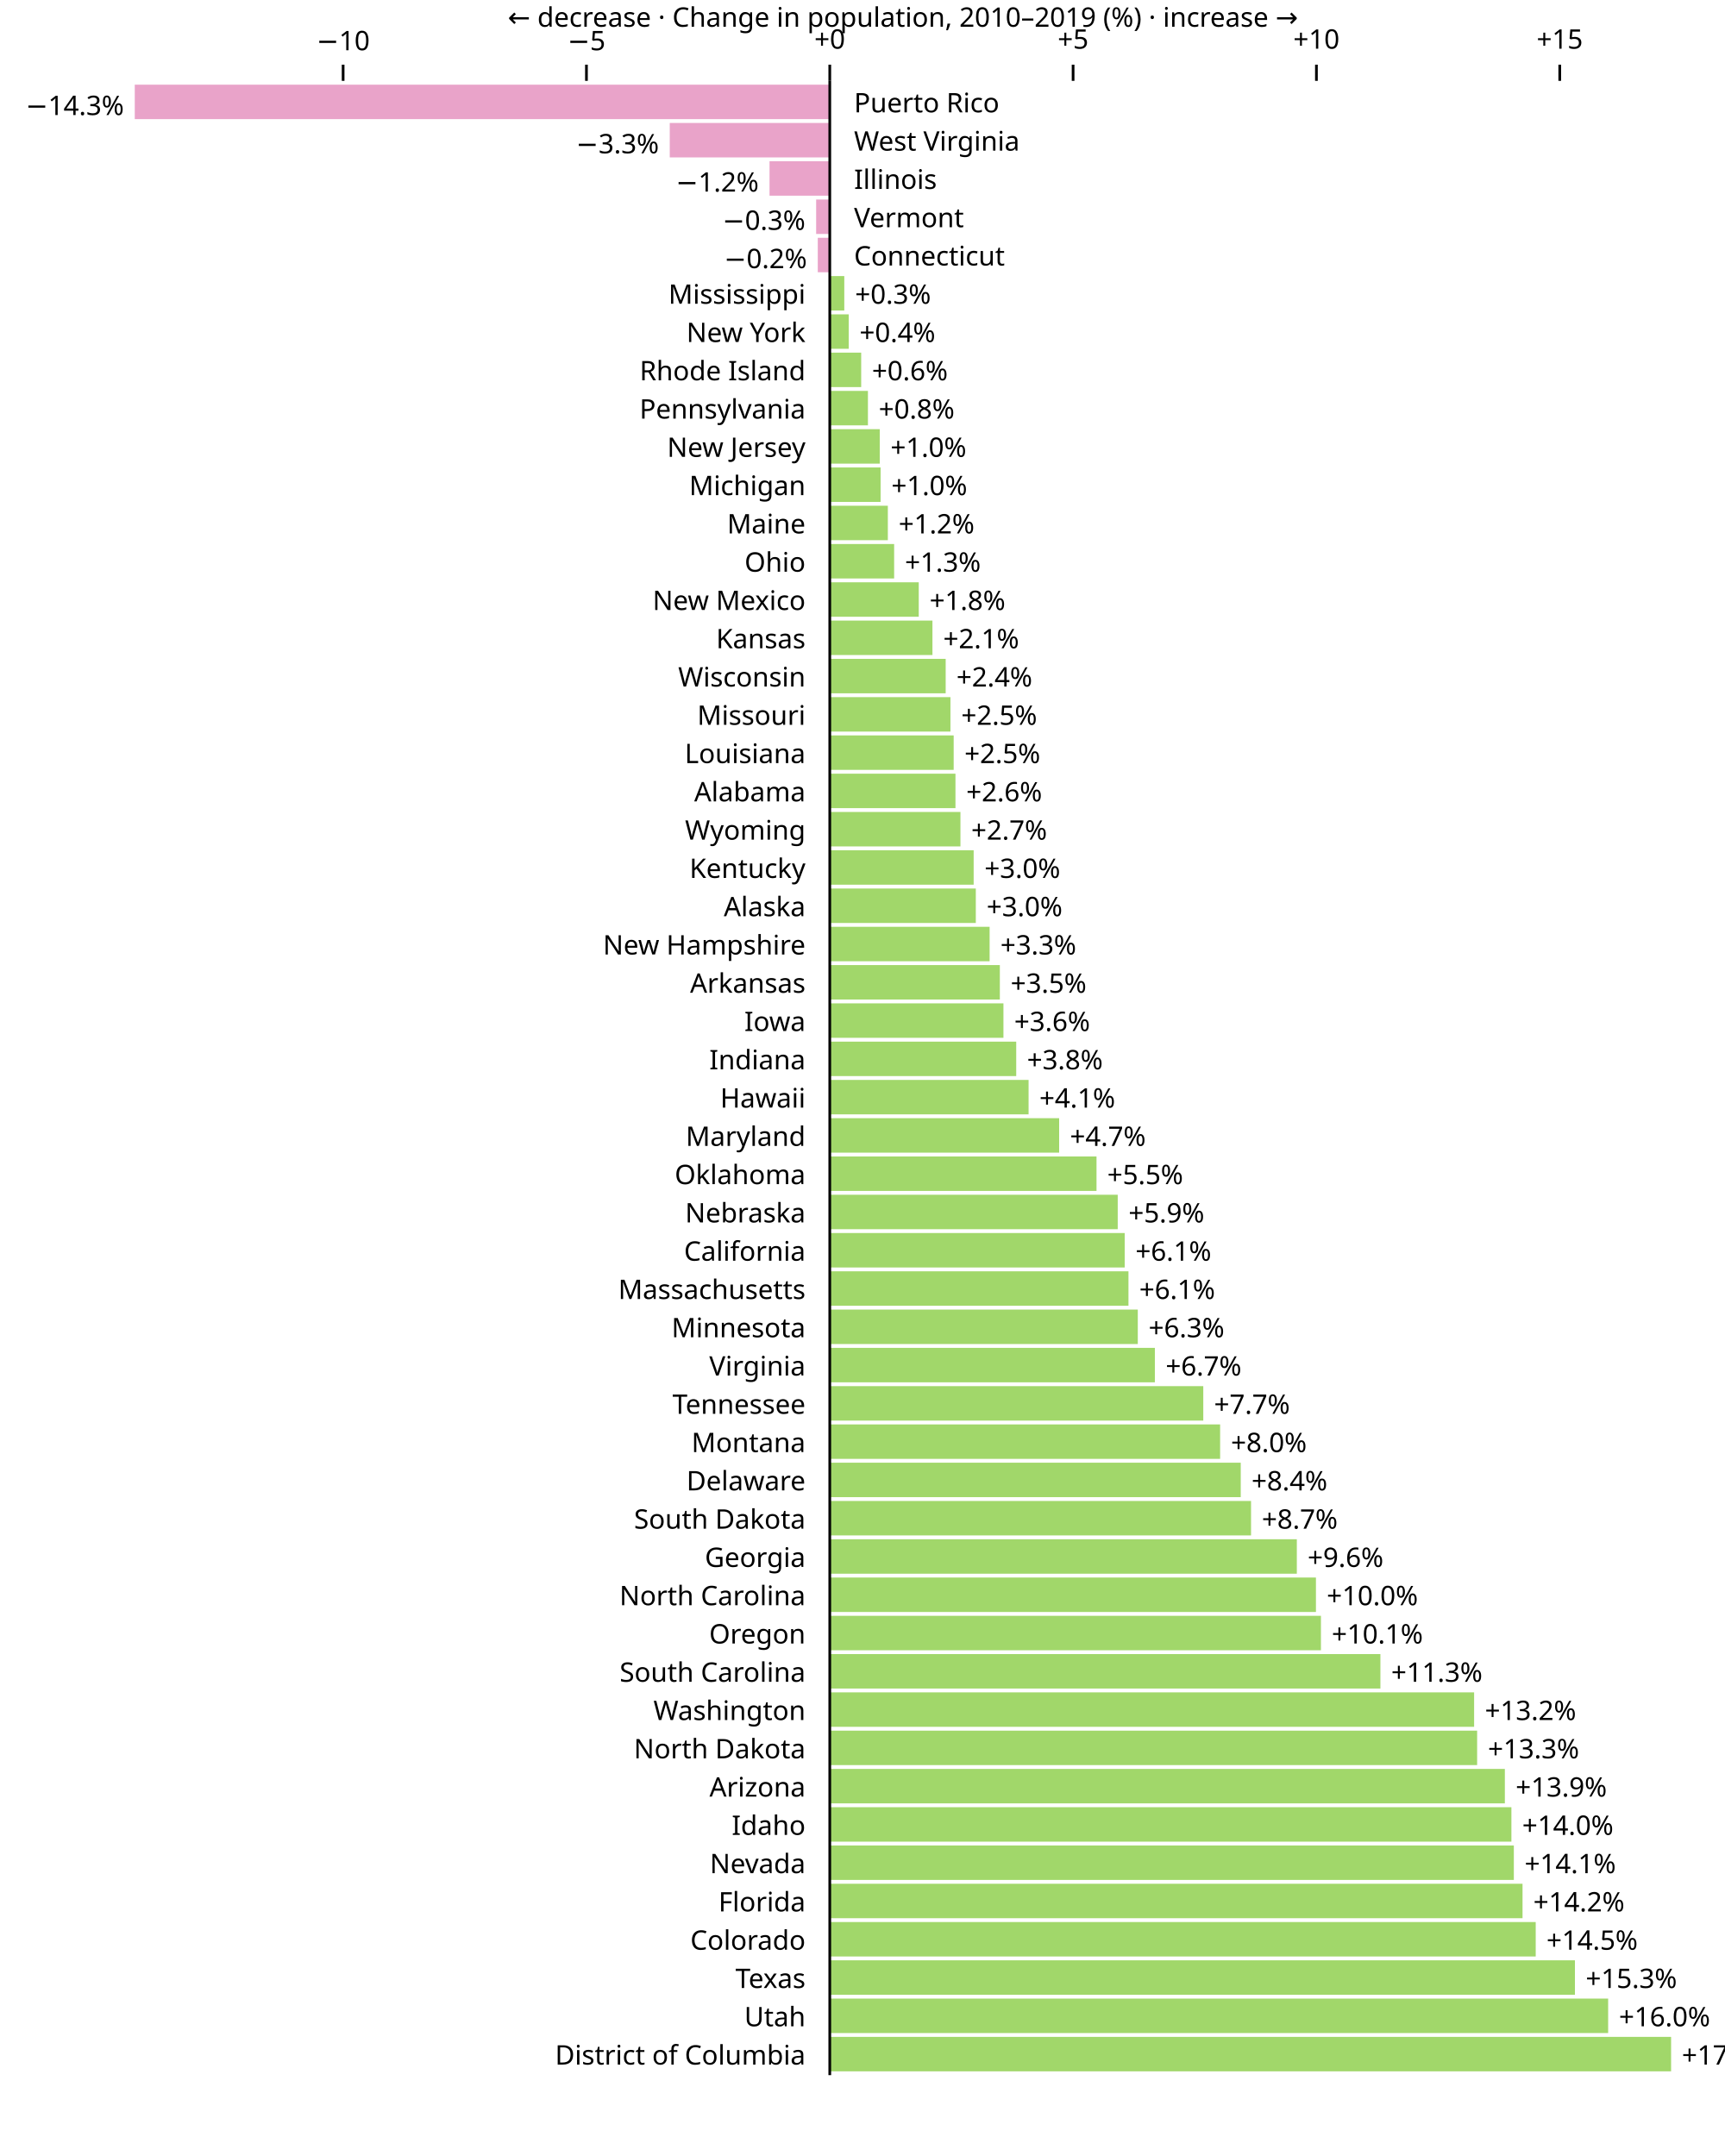
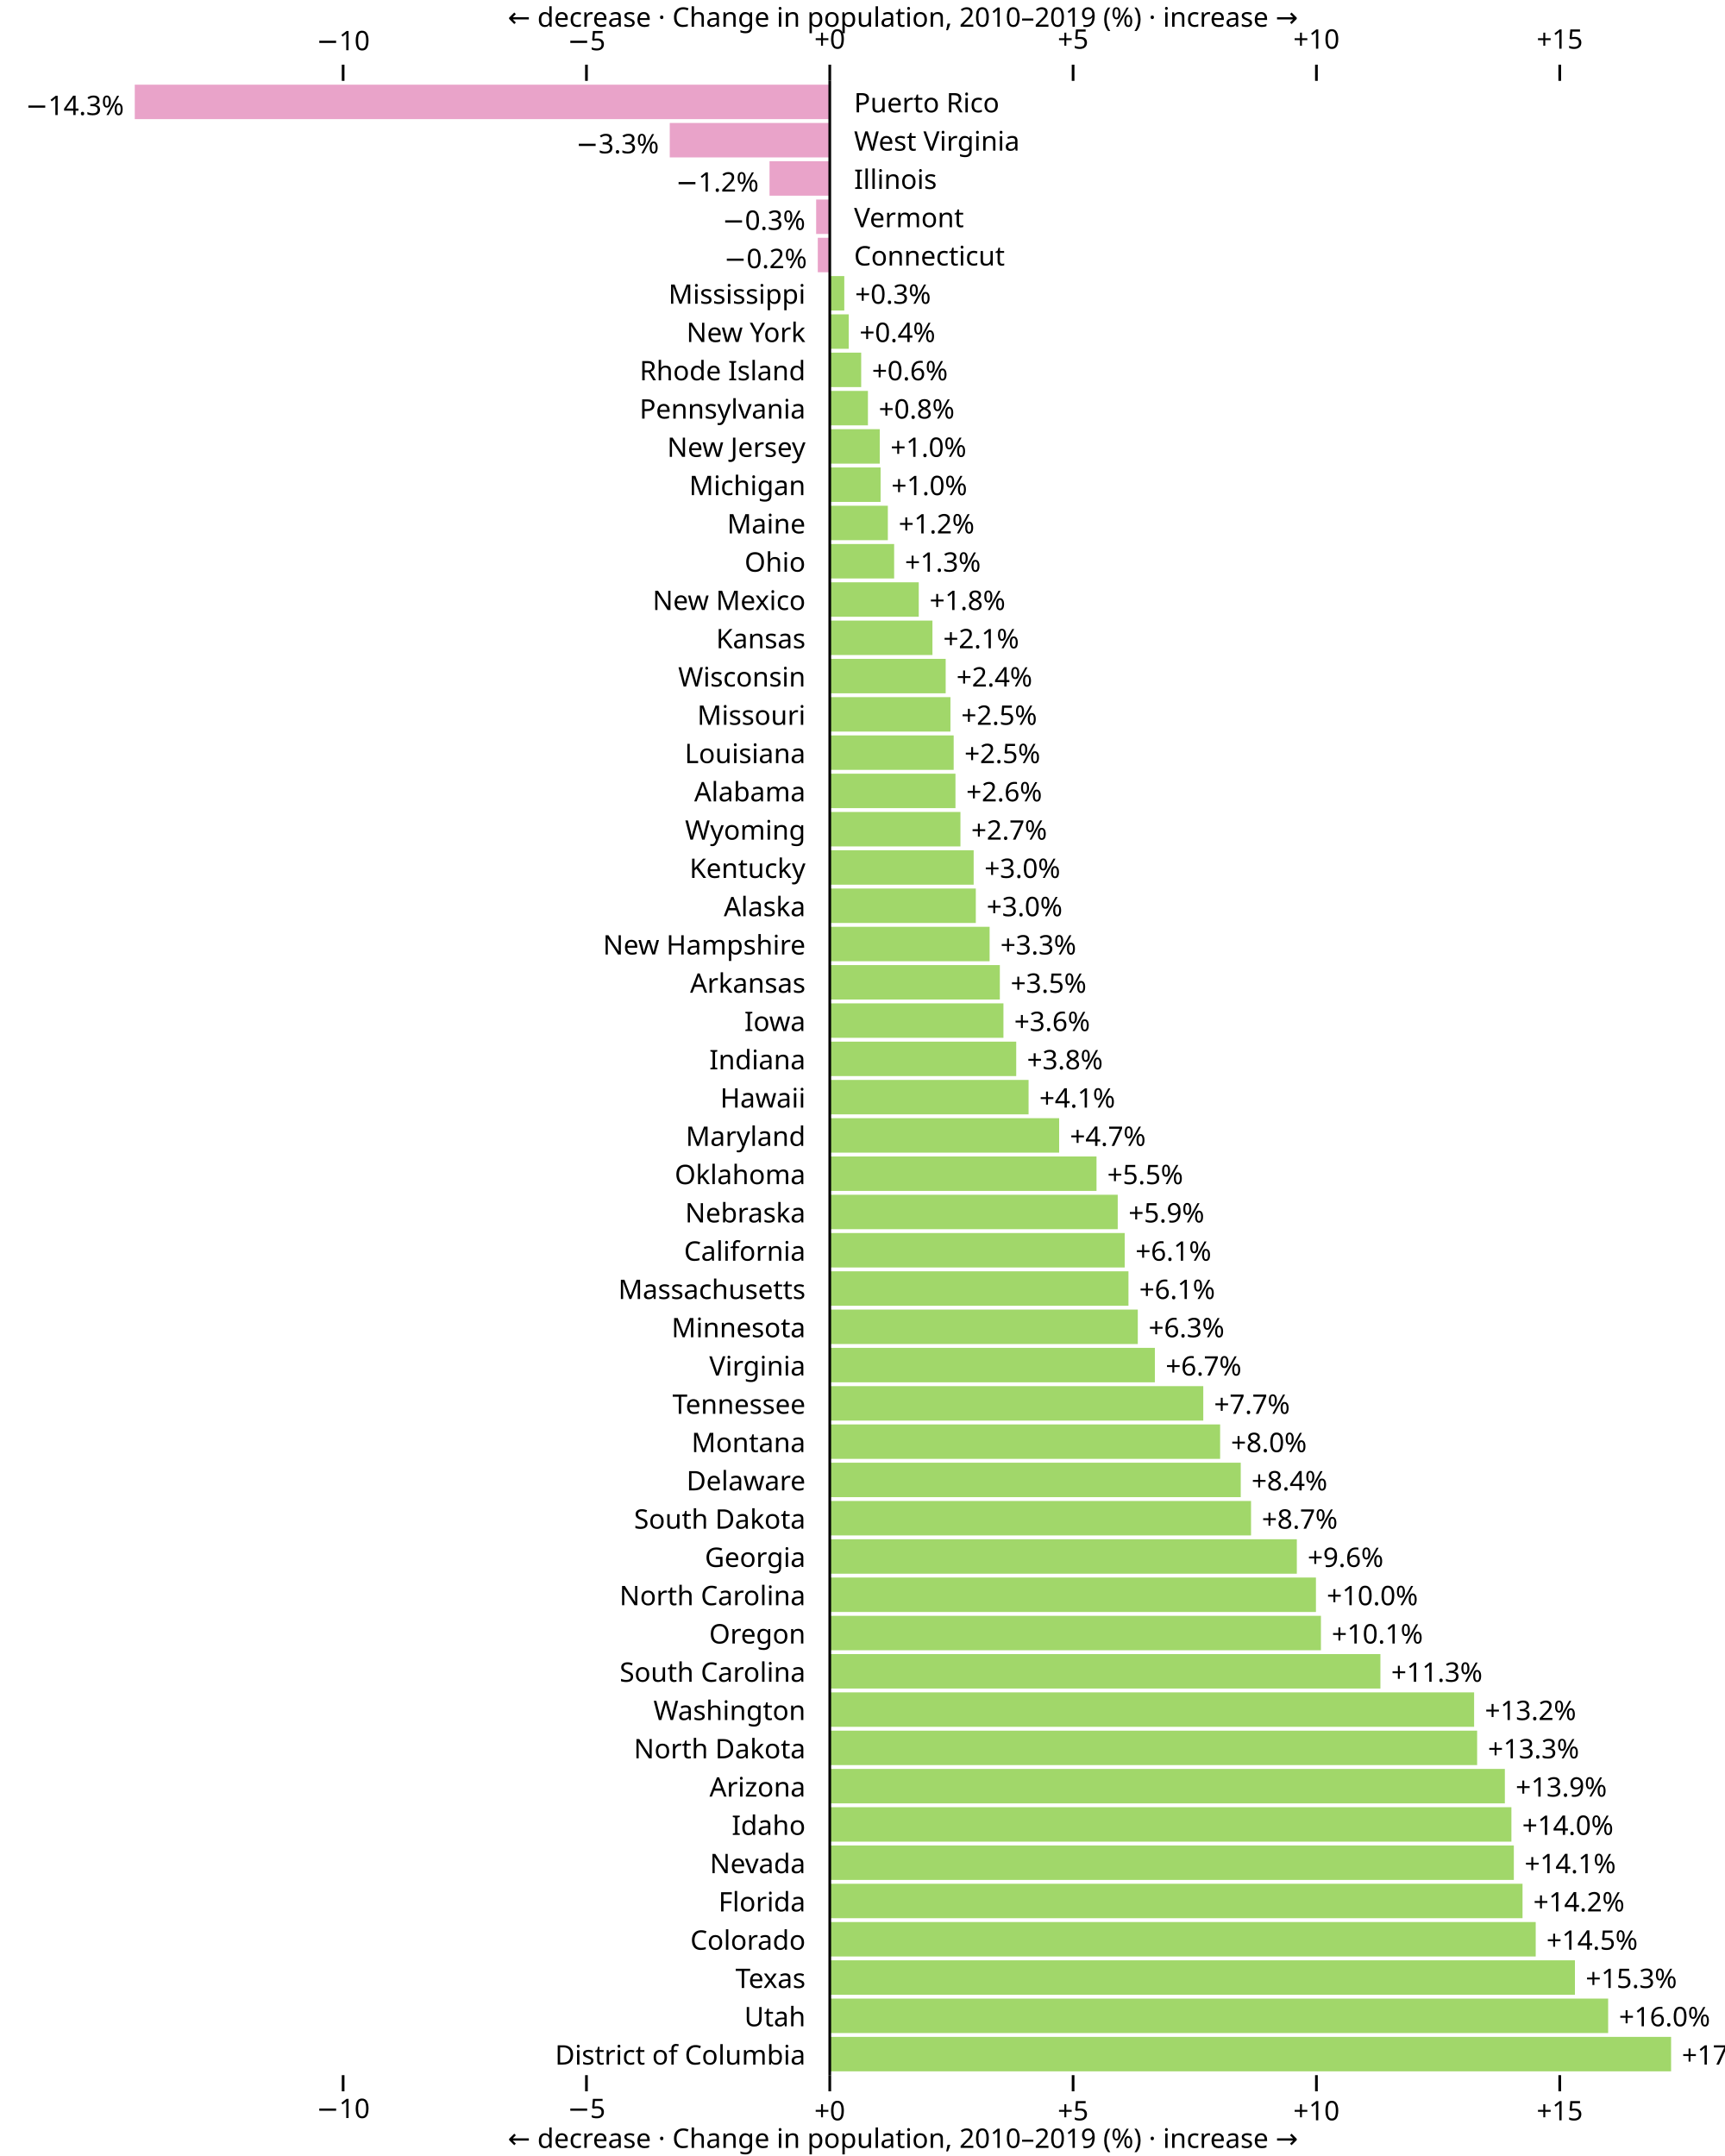
<svg xmlns="http://www.w3.org/2000/svg" width="640" height="800" viewBox="0 0 640 800">
+   <line x1="127.303" y1="770" x2="127.303" y2="776" stroke="currentColor" stroke-width="1" />
+   <line x1="217.58" y1="770" x2="217.58" y2="776" stroke="currentColor" stroke-width="1" />
+   <line x1="307.857" y1="770" x2="307.857" y2="776" stroke="currentColor" stroke-width="1" />
+   <line x1="398.134" y1="770" x2="398.134" y2="776" stroke="currentColor" stroke-width="1" />
+   <line x1="488.412" y1="770" x2="488.412" y2="776" stroke="currentColor" stroke-width="1" />
+   <line x1="578.689" y1="770" x2="578.689" y2="776" stroke="currentColor" stroke-width="1" />
+   <text x="127.303" y="779" font-family="system-ui, sans-serif" font-size="10" text-anchor="middle" dominant-baseline="text-before-edge" fill="currentColor">−10</text>
+   <text x="217.58" y="779" font-family="system-ui, sans-serif" font-size="10" text-anchor="middle" dominant-baseline="text-before-edge" fill="currentColor">−5</text>
+   <text x="307.857" y="779" font-family="system-ui, sans-serif" font-size="10" text-anchor="middle" dominant-baseline="text-before-edge" fill="currentColor">+0</text>
+   <text x="398.134" y="779" font-family="system-ui, sans-serif" font-size="10" text-anchor="middle" dominant-baseline="text-before-edge" fill="currentColor">+5</text>
+   <text x="488.412" y="779" font-family="system-ui, sans-serif" font-size="10" text-anchor="middle" dominant-baseline="text-before-edge" fill="currentColor">+10</text>
+   <text x="578.689" y="779" font-family="system-ui, sans-serif" font-size="10" text-anchor="middle" dominant-baseline="text-before-edge" fill="currentColor">+15</text>
+   <text x="335" y="797" font-family="system-ui, sans-serif" font-size="10" text-anchor="middle" fill="currentColor">← decrease · Change in population, 2010–2019 (%) · increase →</text>
  <line x1="127.303" y1="30" x2="127.303" y2="24" stroke="currentColor" stroke-width="1" />
  <line x1="217.58" y1="30" x2="217.58" y2="24" stroke="currentColor" stroke-width="1" />
  <line x1="307.857" y1="30" x2="307.857" y2="24" stroke="currentColor" stroke-width="1" />
  <line x1="398.134" y1="30" x2="398.134" y2="24" stroke="currentColor" stroke-width="1" />
  <line x1="488.412" y1="30" x2="488.412" y2="24" stroke="currentColor" stroke-width="1" />
  <line x1="578.689" y1="30" x2="578.689" y2="24" stroke="currentColor" stroke-width="1" />
  <text x="127.303" y="21" font-family="system-ui, sans-serif" font-size="10" text-anchor="middle" dominant-baseline="text-after-edge" fill="currentColor">−10</text>
  <text x="217.58" y="21" font-family="system-ui, sans-serif" font-size="10" text-anchor="middle" dominant-baseline="text-after-edge" fill="currentColor">−5</text>
  <text x="307.857" y="21" font-family="system-ui, sans-serif" font-size="10" text-anchor="middle" dominant-baseline="text-after-edge" fill="currentColor">+0</text>
  <text x="398.134" y="21" font-family="system-ui, sans-serif" font-size="10" text-anchor="middle" dominant-baseline="text-after-edge" fill="currentColor">+5</text>
  <text x="488.412" y="21" font-family="system-ui, sans-serif" font-size="10" text-anchor="middle" dominant-baseline="text-after-edge" fill="currentColor">+10</text>
  <text x="578.689" y="21" font-family="system-ui, sans-serif" font-size="10" text-anchor="middle" dominant-baseline="text-after-edge" fill="currentColor">+15</text>
  <text x="335" y="3" font-family="system-ui, sans-serif" font-size="10" text-anchor="middle" dominant-baseline="text-before-edge" fill="currentColor">← decrease · Change in population, 2010–2019 (%) · increase →</text>
  <rect x="307.857" y="457.524" width="109.42" height="12.783" fill="#a1d76a" />
  <rect x="307.857" y="727.39" width="276.467" height="12.783" fill="#a1d76a" />
  <rect x="307.857" y="698.983" width="257.025" height="12.783" fill="#a1d76a" />
  <rect x="307.857" y="116.641" width="7.031" height="12.783" fill="#a1d76a" />
  <rect x="307.857" y="145.048" width="14.159" height="12.783" fill="#a1d76a" />
  <rect x="285.509" y="59.827" width="22.348" height="12.783" fill="#e9a3c9" />
  <rect x="307.857" y="201.862" width="23.882" height="12.783" fill="#a1d76a" />
  <rect x="307.857" y="571.152" width="173.287" height="12.783" fill="#a1d76a" />
  <rect x="307.857" y="585.355" width="180.375" height="12.783" fill="#a1d76a" />
  <rect x="307.857" y="173.455" width="18.856" height="12.783" fill="#a1d76a" />
  <rect x="307.857" y="159.251" width="18.544" height="12.783" fill="#a1d76a" />
  <rect x="307.857" y="500.134" width="120.616" height="12.783" fill="#a1d76a" />
  <rect x="307.857" y="627.965" width="239.06" height="12.783" fill="#a1d76a" />
  <rect x="307.857" y="656.372" width="250.465" height="12.783" fill="#a1d76a" />
  <rect x="307.857" y="471.727" width="110.819" height="12.783" fill="#a1d76a" />
  <rect x="307.857" y="514.338" width="138.577" height="12.783" fill="#a1d76a" />
  <rect x="307.857" y="386.507" width="69.177" height="12.783" fill="#a1d76a" />
  <rect x="307.857" y="258.676" width="44.77" height="12.783" fill="#a1d76a" />
  <rect x="307.857" y="414.914" width="85.102" height="12.783" fill="#a1d76a" />
  <rect x="307.857" y="244.472" width="43.003" height="12.783" fill="#a1d76a" />
  <rect x="307.857" y="713.186" width="261.914" height="12.783" fill="#a1d76a" />
  <rect x="307.857" y="485.931" width="114.28" height="12.783" fill="#a1d76a" />
  <rect x="307.857" y="613.762" width="204.293" height="12.783" fill="#a1d76a" />
  <rect x="307.857" y="287.083" width="46.633" height="12.783" fill="#a1d76a" />
  <rect x="307.857" y="272.879" width="45.97" height="12.783" fill="#a1d76a" />
  <rect x="307.857" y="315.489" width="53.386" height="12.783" fill="#a1d76a" />
  <rect x="307.857" y="599.559" width="182.23" height="12.783" fill="#a1d76a" />
  <rect x="307.857" y="429.117" width="98.966" height="12.783" fill="#a1d76a" />
  <rect x="303.407" y="88.234" width="4.451" height="12.783" fill="#e9a3c9" />
  <rect x="307.857" y="741.593" width="288.79" height="12.783" fill="#a1d76a" />
  <rect x="50" y="31.42" width="257.857" height="12.783" fill="#e9a3c9" />
  <rect x="307.857" y="372.303" width="64.434" height="12.783" fill="#a1d76a" />
  <rect x="307.857" y="684.779" width="253.798" height="12.783" fill="#a1d76a" />
  <rect x="307.857" y="358.1" width="63.101" height="12.783" fill="#a1d76a" />
  <rect x="307.857" y="102.438" width="5.386" height="12.783" fill="#a1d76a" />
  <rect x="307.857" y="230.269" width="38.094" height="12.783" fill="#a1d76a" />
  <rect x="307.857" y="216.065" width="33.013" height="12.783" fill="#a1d76a" />
  <rect x="307.857" y="443.321" width="106.836" height="12.783" fill="#a1d76a" />
  <rect x="248.488" y="45.624" width="59.369" height="12.783" fill="#e9a3c9" />
  <rect x="307.857" y="670.576" width="252.895" height="12.783" fill="#a1d76a" />
  <rect x="307.857" y="400.71" width="73.76" height="12.783" fill="#a1d76a" />
  <rect x="307.857" y="343.896" width="59.305" height="12.783" fill="#a1d76a" />
  <rect x="307.857" y="187.658" width="21.545" height="12.783" fill="#a1d76a" />
  <rect x="307.857" y="528.541" width="144.826" height="12.783" fill="#a1d76a" />
  <rect x="307.857" y="130.845" width="11.654" height="12.783" fill="#a1d76a" />
  <rect x="307.857" y="542.745" width="152.477" height="12.783" fill="#a1d76a" />
  <rect x="307.857" y="556.948" width="156.296" height="12.783" fill="#a1d76a" />
  <rect x="307.857" y="642.169" width="240.181" height="12.783" fill="#a1d76a" />
  <rect x="307.857" y="329.693" width="54.184" height="12.783" fill="#a1d76a" />
  <rect x="307.857" y="755.797" width="312.143" height="12.783" fill="#a1d76a" />
  <rect x="302.802" y="74.031" width="5.055" height="12.783" fill="#e9a3c9" />
  <rect x="307.857" y="301.286" width="48.478" height="12.783" fill="#a1d76a" />
  <text x="298.857" y="463.916" font-family="system-ui, sans-serif" font-size="10" text-anchor="end" dominant-baseline="central" fill="currentColor">California</text>
  <text x="298.857" y="733.781" font-family="system-ui, sans-serif" font-size="10" text-anchor="end" dominant-baseline="central" fill="currentColor">Texas</text>
  <text x="298.857" y="705.374" font-family="system-ui, sans-serif" font-size="10" text-anchor="end" dominant-baseline="central" fill="currentColor">Florida</text>
  <text x="298.857" y="123.033" font-family="system-ui, sans-serif" font-size="10" text-anchor="end" dominant-baseline="central" fill="currentColor">New York</text>
  <text x="298.857" y="151.44" font-family="system-ui, sans-serif" font-size="10" text-anchor="end" dominant-baseline="central" fill="currentColor">Pennsylvania</text>
  <text x="316.857" y="66.219" font-family="system-ui, sans-serif" font-size="10" text-anchor="start" dominant-baseline="central" fill="currentColor">Illinois</text>
  <text x="298.857" y="208.253" font-family="system-ui, sans-serif" font-size="10" text-anchor="end" dominant-baseline="central" fill="currentColor">Ohio</text>
  <text x="298.857" y="577.543" font-family="system-ui, sans-serif" font-size="10" text-anchor="end" dominant-baseline="central" fill="currentColor">Georgia</text>
  <text x="298.857" y="591.747" font-family="system-ui, sans-serif" font-size="10" text-anchor="end" dominant-baseline="central" fill="currentColor">North Carolina</text>
  <text x="298.857" y="179.846" font-family="system-ui, sans-serif" font-size="10" text-anchor="end" dominant-baseline="central" fill="currentColor">Michigan</text>
  <text x="298.857" y="165.643" font-family="system-ui, sans-serif" font-size="10" text-anchor="end" dominant-baseline="central" fill="currentColor">New Jersey</text>
  <text x="298.857" y="506.526" font-family="system-ui, sans-serif" font-size="10" text-anchor="end" dominant-baseline="central" fill="currentColor">Virginia</text>
  <text x="298.857" y="634.357" font-family="system-ui, sans-serif" font-size="10" text-anchor="end" dominant-baseline="central" fill="currentColor">Washington</text>
  <text x="298.857" y="662.764" font-family="system-ui, sans-serif" font-size="10" text-anchor="end" dominant-baseline="central" fill="currentColor">Arizona</text>
  <text x="298.857" y="478.119" font-family="system-ui, sans-serif" font-size="10" text-anchor="end" dominant-baseline="central" fill="currentColor">Massachusetts</text>
  <text x="298.857" y="520.729" font-family="system-ui, sans-serif" font-size="10" text-anchor="end" dominant-baseline="central" fill="currentColor">Tennessee</text>
  <text x="298.857" y="392.898" font-family="system-ui, sans-serif" font-size="10" text-anchor="end" dominant-baseline="central" fill="currentColor">Indiana</text>
  <text x="298.857" y="265.067" font-family="system-ui, sans-serif" font-size="10" text-anchor="end" dominant-baseline="central" fill="currentColor">Missouri</text>
  <text x="298.857" y="421.305" font-family="system-ui, sans-serif" font-size="10" text-anchor="end" dominant-baseline="central" fill="currentColor">Maryland</text>
  <text x="298.857" y="250.864" font-family="system-ui, sans-serif" font-size="10" text-anchor="end" dominant-baseline="central" fill="currentColor">Wisconsin</text>
  <text x="298.857" y="719.578" font-family="system-ui, sans-serif" font-size="10" text-anchor="end" dominant-baseline="central" fill="currentColor">Colorado</text>
  <text x="298.857" y="492.322" font-family="system-ui, sans-serif" font-size="10" text-anchor="end" dominant-baseline="central" fill="currentColor">Minnesota</text>
  <text x="298.857" y="620.154" font-family="system-ui, sans-serif" font-size="10" text-anchor="end" dominant-baseline="central" fill="currentColor">South Carolina</text>
  <text x="298.857" y="293.474" font-family="system-ui, sans-serif" font-size="10" text-anchor="end" dominant-baseline="central" fill="currentColor">Alabama</text>
  <text x="298.857" y="279.271" font-family="system-ui, sans-serif" font-size="10" text-anchor="end" dominant-baseline="central" fill="currentColor">Louisiana</text>
  <text x="298.857" y="321.881" font-family="system-ui, sans-serif" font-size="10" text-anchor="end" dominant-baseline="central" fill="currentColor">Kentucky</text>
  <text x="298.857" y="605.95" font-family="system-ui, sans-serif" font-size="10" text-anchor="end" dominant-baseline="central" fill="currentColor">Oregon</text>
  <text x="298.857" y="435.509" font-family="system-ui, sans-serif" font-size="10" text-anchor="end" dominant-baseline="central" fill="currentColor">Oklahoma</text>
  <text x="316.857" y="94.626" font-family="system-ui, sans-serif" font-size="10" text-anchor="start" dominant-baseline="central" fill="currentColor">Connecticut</text>
  <text x="298.857" y="747.985" font-family="system-ui, sans-serif" font-size="10" text-anchor="end" dominant-baseline="central" fill="currentColor">Utah</text>
  <text x="316.857" y="37.812" font-family="system-ui, sans-serif" font-size="10" text-anchor="start" dominant-baseline="central" fill="currentColor">Puerto Rico</text>
  <text x="298.857" y="378.695" font-family="system-ui, sans-serif" font-size="10" text-anchor="end" dominant-baseline="central" fill="currentColor">Iowa</text>
  <text x="298.857" y="691.171" font-family="system-ui, sans-serif" font-size="10" text-anchor="end" dominant-baseline="central" fill="currentColor">Nevada</text>
  <text x="298.857" y="364.491" font-family="system-ui, sans-serif" font-size="10" text-anchor="end" dominant-baseline="central" fill="currentColor">Arkansas</text>
  <text x="298.857" y="108.829" font-family="system-ui, sans-serif" font-size="10" text-anchor="end" dominant-baseline="central" fill="currentColor">Mississippi</text>
  <text x="298.857" y="236.66" font-family="system-ui, sans-serif" font-size="10" text-anchor="end" dominant-baseline="central" fill="currentColor">Kansas</text>
  <text x="298.857" y="222.457" font-family="system-ui, sans-serif" font-size="10" text-anchor="end" dominant-baseline="central" fill="currentColor">New Mexico</text>
  <text x="298.857" y="449.712" font-family="system-ui, sans-serif" font-size="10" text-anchor="end" dominant-baseline="central" fill="currentColor">Nebraska</text>
  <text x="316.857" y="52.015" font-family="system-ui, sans-serif" font-size="10" text-anchor="start" dominant-baseline="central" fill="currentColor">West Virginia</text>
  <text x="298.857" y="676.967" font-family="system-ui, sans-serif" font-size="10" text-anchor="end" dominant-baseline="central" fill="currentColor">Idaho</text>
  <text x="298.857" y="407.102" font-family="system-ui, sans-serif" font-size="10" text-anchor="end" dominant-baseline="central" fill="currentColor">Hawaii</text>
  <text x="298.857" y="350.288" font-family="system-ui, sans-serif" font-size="10" text-anchor="end" dominant-baseline="central" fill="currentColor">New Hampshire</text>
  <text x="298.857" y="194.05" font-family="system-ui, sans-serif" font-size="10" text-anchor="end" dominant-baseline="central" fill="currentColor">Maine</text>
  <text x="298.857" y="534.933" font-family="system-ui, sans-serif" font-size="10" text-anchor="end" dominant-baseline="central" fill="currentColor">Montana</text>
  <text x="298.857" y="137.236" font-family="system-ui, sans-serif" font-size="10" text-anchor="end" dominant-baseline="central" fill="currentColor">Rhode Island</text>
  <text x="298.857" y="549.136" font-family="system-ui, sans-serif" font-size="10" text-anchor="end" dominant-baseline="central" fill="currentColor">Delaware</text>
  <text x="298.857" y="563.34" font-family="system-ui, sans-serif" font-size="10" text-anchor="end" dominant-baseline="central" fill="currentColor">South Dakota</text>
  <text x="298.857" y="648.56" font-family="system-ui, sans-serif" font-size="10" text-anchor="end" dominant-baseline="central" fill="currentColor">North Dakota</text>
  <text x="298.857" y="336.084" font-family="system-ui, sans-serif" font-size="10" text-anchor="end" dominant-baseline="central" fill="currentColor">Alaska</text>
  <text x="298.857" y="762.188" font-family="system-ui, sans-serif" font-size="10" text-anchor="end" dominant-baseline="central" fill="currentColor">District of Columbia</text>
  <text x="316.857" y="80.422" font-family="system-ui, sans-serif" font-size="10" text-anchor="start" dominant-baseline="central" fill="currentColor">Vermont</text>
  <text x="298.857" y="307.678" font-family="system-ui, sans-serif" font-size="10" text-anchor="end" dominant-baseline="central" fill="currentColor">Wyoming</text>
  <text x="421.277" y="463.916" font-family="system-ui, sans-serif" font-size="10" text-anchor="start" dominant-baseline="central" fill="currentColor">+6.1%</text>
  <text x="588.324" y="733.781" font-family="system-ui, sans-serif" font-size="10" text-anchor="start" dominant-baseline="central" fill="currentColor">+15.3%</text>
  <text x="568.882" y="705.374" font-family="system-ui, sans-serif" font-size="10" text-anchor="start" dominant-baseline="central" fill="currentColor">+14.2%</text>
  <text x="318.888" y="123.033" font-family="system-ui, sans-serif" font-size="10" text-anchor="start" dominant-baseline="central" fill="currentColor">+0.4%</text>
  <text x="326.016" y="151.44" font-family="system-ui, sans-serif" font-size="10" text-anchor="start" dominant-baseline="central" fill="currentColor">+0.8%</text>
  <text x="281.509" y="66.219" font-family="system-ui, sans-serif" font-size="10" text-anchor="end" dominant-baseline="central" fill="currentColor">−1.2%</text>
  <text x="335.739" y="208.253" font-family="system-ui, sans-serif" font-size="10" text-anchor="start" dominant-baseline="central" fill="currentColor">+1.3%</text>
  <text x="485.144" y="577.543" font-family="system-ui, sans-serif" font-size="10" text-anchor="start" dominant-baseline="central" fill="currentColor">+9.6%</text>
  <text x="492.232" y="591.747" font-family="system-ui, sans-serif" font-size="10" text-anchor="start" dominant-baseline="central" fill="currentColor">+10.0%</text>
  <text x="330.713" y="179.846" font-family="system-ui, sans-serif" font-size="10" text-anchor="start" dominant-baseline="central" fill="currentColor">+1.0%</text>
  <text x="330.401" y="165.643" font-family="system-ui, sans-serif" font-size="10" text-anchor="start" dominant-baseline="central" fill="currentColor">+1.0%</text>
  <text x="432.473" y="506.526" font-family="system-ui, sans-serif" font-size="10" text-anchor="start" dominant-baseline="central" fill="currentColor">+6.7%</text>
  <text x="550.918" y="634.357" font-family="system-ui, sans-serif" font-size="10" text-anchor="start" dominant-baseline="central" fill="currentColor">+13.2%</text>
  <text x="562.322" y="662.764" font-family="system-ui, sans-serif" font-size="10" text-anchor="start" dominant-baseline="central" fill="currentColor">+13.9%</text>
  <text x="422.676" y="478.119" font-family="system-ui, sans-serif" font-size="10" text-anchor="start" dominant-baseline="central" fill="currentColor">+6.1%</text>
  <text x="450.434" y="520.729" font-family="system-ui, sans-serif" font-size="10" text-anchor="start" dominant-baseline="central" fill="currentColor">+7.7%</text>
  <text x="381.034" y="392.898" font-family="system-ui, sans-serif" font-size="10" text-anchor="start" dominant-baseline="central" fill="currentColor">+3.8%</text>
  <text x="356.627" y="265.067" font-family="system-ui, sans-serif" font-size="10" text-anchor="start" dominant-baseline="central" fill="currentColor">+2.5%</text>
  <text x="396.959" y="421.305" font-family="system-ui, sans-serif" font-size="10" text-anchor="start" dominant-baseline="central" fill="currentColor">+4.7%</text>
  <text x="354.86" y="250.864" font-family="system-ui, sans-serif" font-size="10" text-anchor="start" dominant-baseline="central" fill="currentColor">+2.4%</text>
  <text x="573.771" y="719.578" font-family="system-ui, sans-serif" font-size="10" text-anchor="start" dominant-baseline="central" fill="currentColor">+14.5%</text>
  <text x="426.137" y="492.322" font-family="system-ui, sans-serif" font-size="10" text-anchor="start" dominant-baseline="central" fill="currentColor">+6.3%</text>
  <text x="516.151" y="620.154" font-family="system-ui, sans-serif" font-size="10" text-anchor="start" dominant-baseline="central" fill="currentColor">+11.3%</text>
  <text x="358.49" y="293.474" font-family="system-ui, sans-serif" font-size="10" text-anchor="start" dominant-baseline="central" fill="currentColor">+2.6%</text>
  <text x="357.827" y="279.271" font-family="system-ui, sans-serif" font-size="10" text-anchor="start" dominant-baseline="central" fill="currentColor">+2.5%</text>
  <text x="365.243" y="321.881" font-family="system-ui, sans-serif" font-size="10" text-anchor="start" dominant-baseline="central" fill="currentColor">+3.0%</text>
  <text x="494.087" y="605.95" font-family="system-ui, sans-serif" font-size="10" text-anchor="start" dominant-baseline="central" fill="currentColor">+10.1%</text>
  <text x="410.823" y="435.509" font-family="system-ui, sans-serif" font-size="10" text-anchor="start" dominant-baseline="central" fill="currentColor">+5.5%</text>
  <text x="299.407" y="94.626" font-family="system-ui, sans-serif" font-size="10" text-anchor="end" dominant-baseline="central" fill="currentColor">−0.2%</text>
  <text x="600.647" y="747.985" font-family="system-ui, sans-serif" font-size="10" text-anchor="start" dominant-baseline="central" fill="currentColor">+16.0%</text>
  <text x="46" y="37.812" font-family="system-ui, sans-serif" font-size="10" text-anchor="end" dominant-baseline="central" fill="currentColor">−14.3%</text>
  <text x="376.291" y="378.695" font-family="system-ui, sans-serif" font-size="10" text-anchor="start" dominant-baseline="central" fill="currentColor">+3.6%</text>
  <text x="565.655" y="691.171" font-family="system-ui, sans-serif" font-size="10" text-anchor="start" dominant-baseline="central" fill="currentColor">+14.1%</text>
  <text x="374.958" y="364.491" font-family="system-ui, sans-serif" font-size="10" text-anchor="start" dominant-baseline="central" fill="currentColor">+3.5%</text>
  <text x="317.243" y="108.829" font-family="system-ui, sans-serif" font-size="10" text-anchor="start" dominant-baseline="central" fill="currentColor">+0.3%</text>
  <text x="349.951" y="236.66" font-family="system-ui, sans-serif" font-size="10" text-anchor="start" dominant-baseline="central" fill="currentColor">+2.1%</text>
  <text x="344.87" y="222.457" font-family="system-ui, sans-serif" font-size="10" text-anchor="start" dominant-baseline="central" fill="currentColor">+1.8%</text>
  <text x="418.694" y="449.712" font-family="system-ui, sans-serif" font-size="10" text-anchor="start" dominant-baseline="central" fill="currentColor">+5.9%</text>
  <text x="244.488" y="52.015" font-family="system-ui, sans-serif" font-size="10" text-anchor="end" dominant-baseline="central" fill="currentColor">−3.3%</text>
  <text x="564.753" y="676.967" font-family="system-ui, sans-serif" font-size="10" text-anchor="start" dominant-baseline="central" fill="currentColor">+14.0%</text>
  <text x="385.617" y="407.102" font-family="system-ui, sans-serif" font-size="10" text-anchor="start" dominant-baseline="central" fill="currentColor">+4.1%</text>
  <text x="371.162" y="350.288" font-family="system-ui, sans-serif" font-size="10" text-anchor="start" dominant-baseline="central" fill="currentColor">+3.3%</text>
  <text x="333.402" y="194.05" font-family="system-ui, sans-serif" font-size="10" text-anchor="start" dominant-baseline="central" fill="currentColor">+1.2%</text>
  <text x="456.684" y="534.933" font-family="system-ui, sans-serif" font-size="10" text-anchor="start" dominant-baseline="central" fill="currentColor">+8.0%</text>
  <text x="323.511" y="137.236" font-family="system-ui, sans-serif" font-size="10" text-anchor="start" dominant-baseline="central" fill="currentColor">+0.6%</text>
  <text x="464.334" y="549.136" font-family="system-ui, sans-serif" font-size="10" text-anchor="start" dominant-baseline="central" fill="currentColor">+8.4%</text>
  <text x="468.153" y="563.34" font-family="system-ui, sans-serif" font-size="10" text-anchor="start" dominant-baseline="central" fill="currentColor">+8.7%</text>
  <text x="552.039" y="648.56" font-family="system-ui, sans-serif" font-size="10" text-anchor="start" dominant-baseline="central" fill="currentColor">+13.3%</text>
  <text x="366.041" y="336.084" font-family="system-ui, sans-serif" font-size="10" text-anchor="start" dominant-baseline="central" fill="currentColor">+3.0%</text>
  <text x="624" y="762.188" font-family="system-ui, sans-serif" font-size="10" text-anchor="start" dominant-baseline="central" fill="currentColor">+17.3%</text>
  <text x="298.802" y="80.422" font-family="system-ui, sans-serif" font-size="10" text-anchor="end" dominant-baseline="central" fill="currentColor">−0.3%</text>
  <text x="360.335" y="307.678" font-family="system-ui, sans-serif" font-size="10" text-anchor="start" dominant-baseline="central" fill="currentColor">+2.7%</text>
  <line x1="307.857" y1="30" x2="307.857" y2="770" stroke="#000" stroke-width="1" />
</svg>
